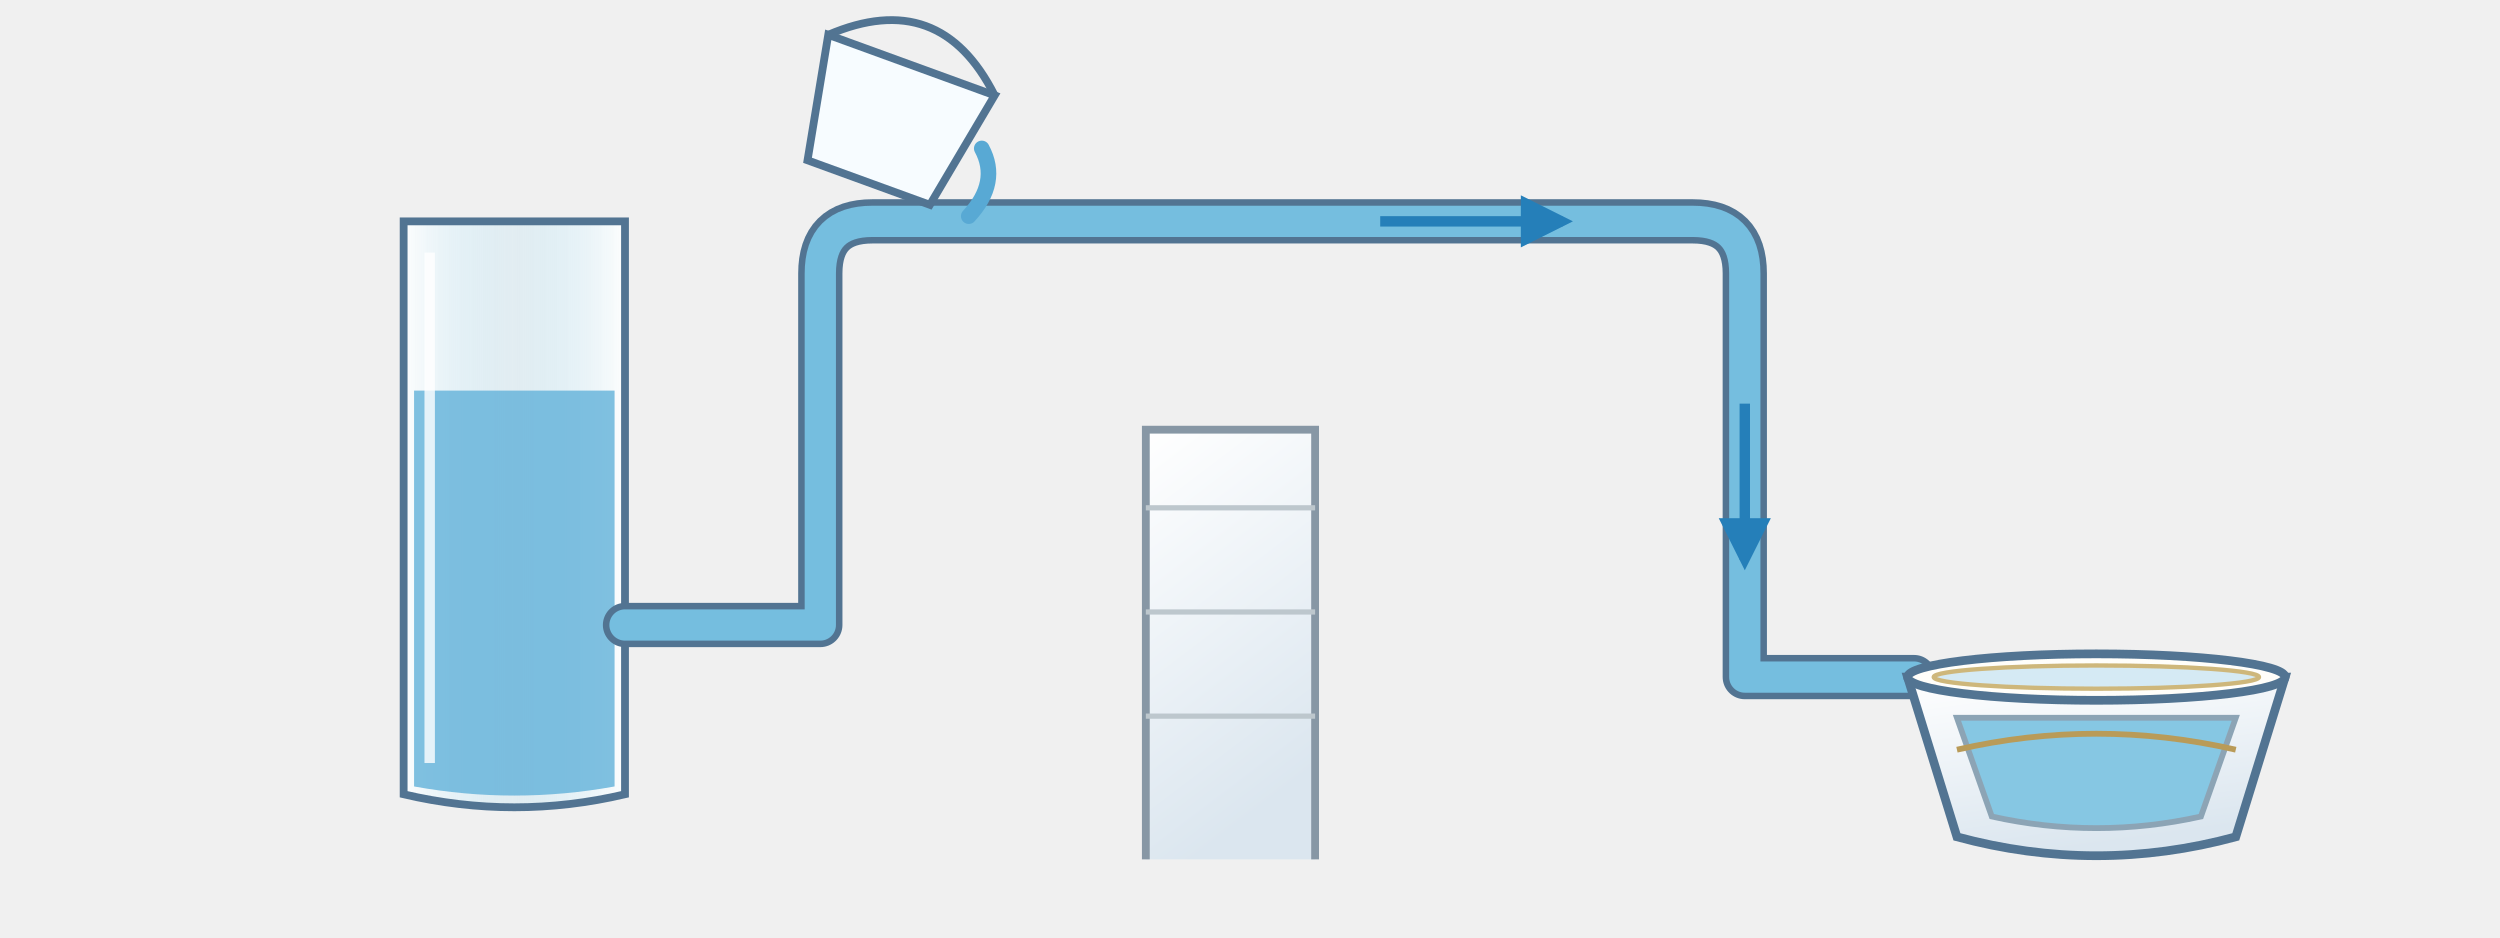
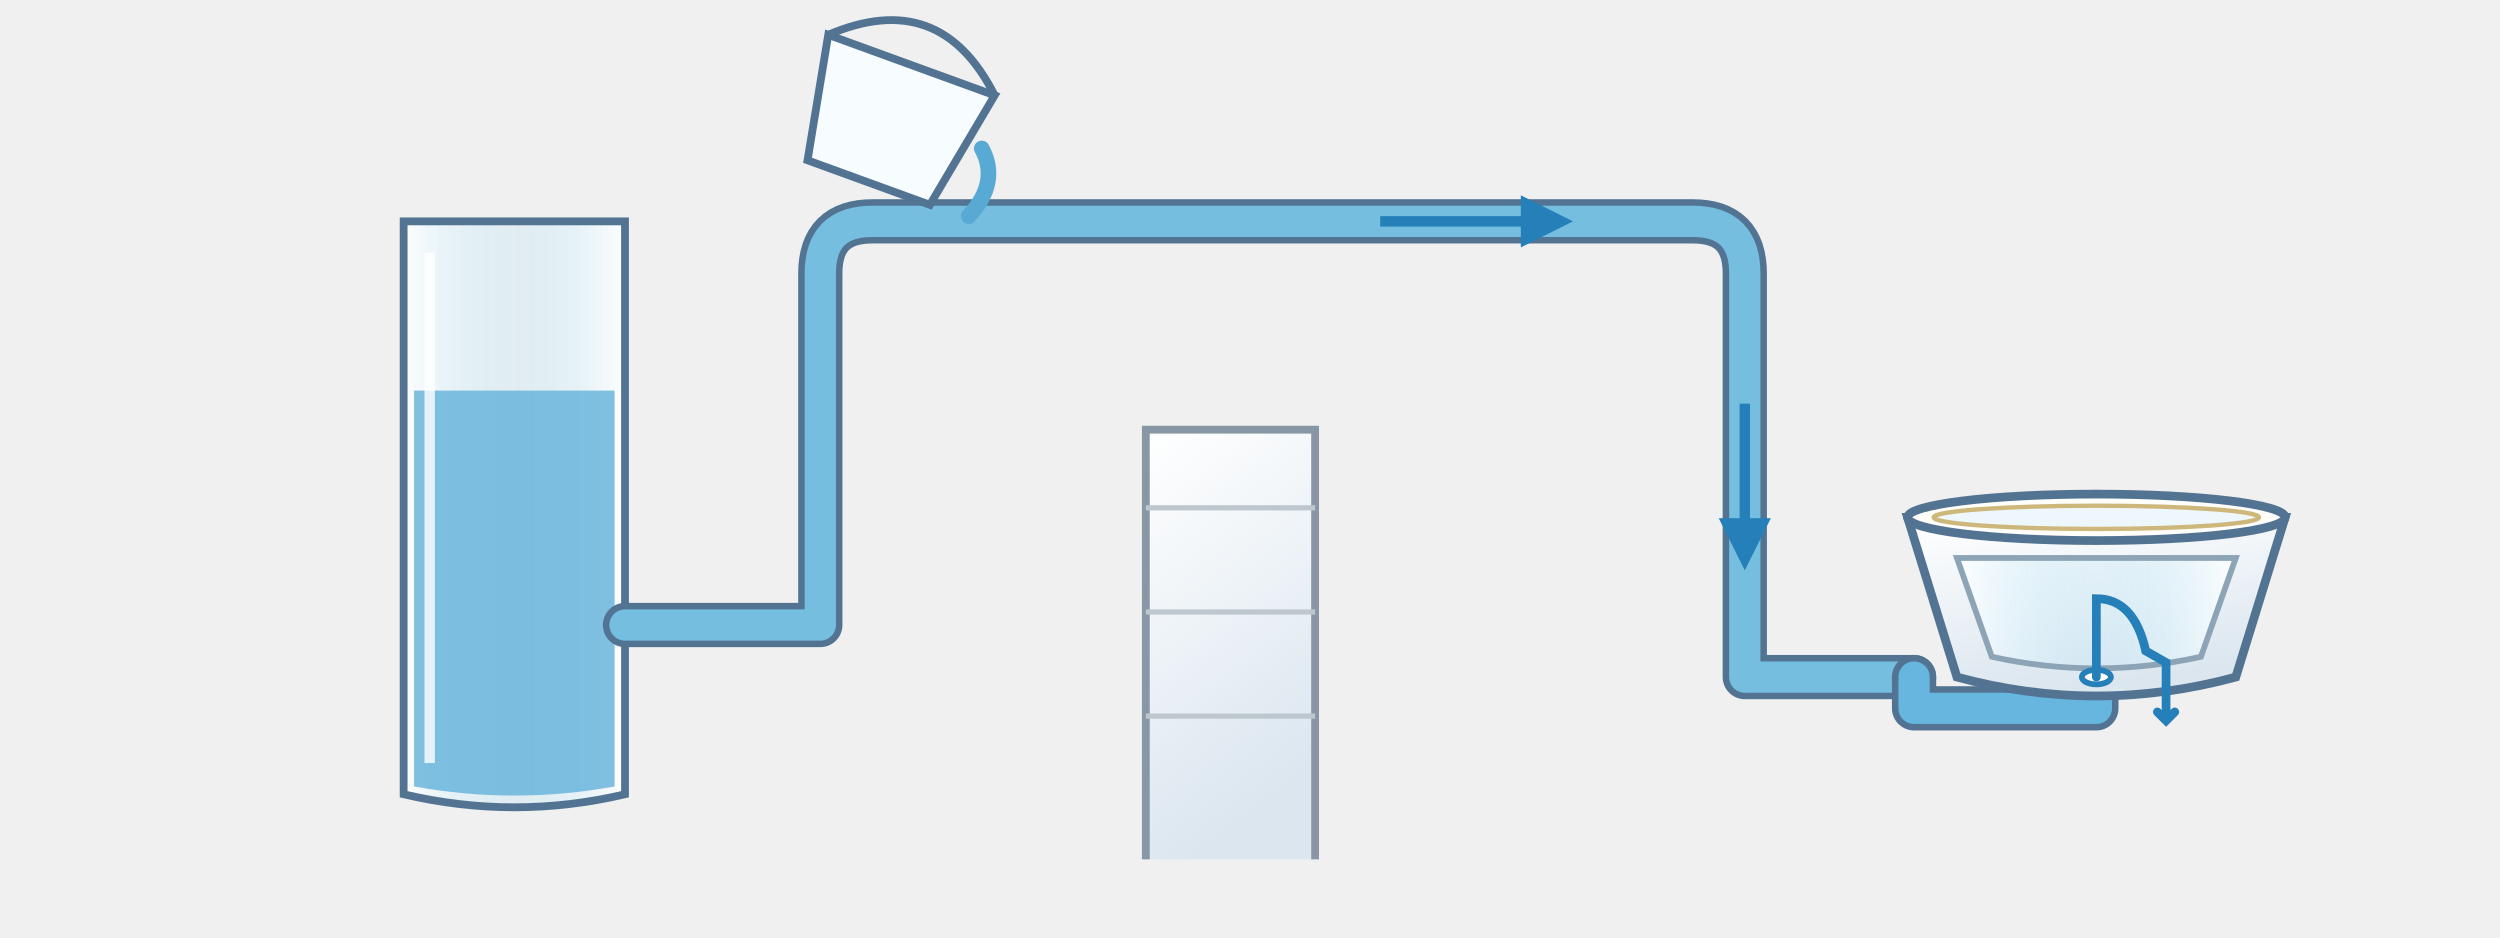
<svg xmlns="http://www.w3.org/2000/svg" width="960" height="360" viewBox="0 0 960 360">
  <defs>
    <linearGradient id="ceramic" x2=".3" y2="1">
      <stop stop-color="#fff" />
      <stop offset="1" stop-color="#dbe6ef" />
    </linearGradient>
    <linearGradient id="glass">
      <stop stop-color="#fff" stop-opacity=".9" />
      <stop offset=".5" stop-color="#b9e4f6" stop-opacity=".25" />
      <stop offset="1" stop-color="#fff" stop-opacity=".9" />
    </linearGradient>
    <marker id="arrow" viewBox="0 0 10 10" refX="8" refY="5" markerWidth="5" markerHeight="5" orient="auto">
      <path d="M0 0 L10 5 0 10Z" fill="#257fb9" />
    </marker>
  </defs>
  <path d="M155 85 H240 V305 Q197.5 315 155 305Z" fill="url(#glass)" stroke="#527492" stroke-width="3" />
  <path d="M159 150 H236 V302 Q197.5 309 159 302Z" fill="#61b1d9" opacity=".8" />
  <path d="M165 97 V293" stroke="#fff" stroke-width="4" opacity=".8" />
  <path d="M440 330 V165 H505 V330" fill="url(#ceramic)" stroke="#8797a5" stroke-width="3" />
  <path d="M440 195 H505 M440 235 H505 M440 275 H505" stroke="#bdc7cd" stroke-width="2" />
  <path d="M240 240 H315 V105 Q315 85 335 85 H650 Q670 85 670 105 V260 H735" fill="none" stroke="#527492" stroke-width="17" stroke-linejoin="round" stroke-linecap="round" />
  <path d="M240 240 H315 V105 Q315 85 335 85 H650 Q670 85 670 105 V260 H735" fill="none" stroke="#75bedf" stroke-width="12" stroke-linejoin="round" stroke-linecap="round" />
-   <g transform="translate(805 260) scale(1.115385)">
+   <path d="M735 260 V272 H805 V260" fill="none" stroke="#527492" stroke-width="17" stroke-linejoin="round" stroke-linecap="round" />
+   <path d="M735 260 V272 H805 V260" fill="none" stroke="#66b6df" stroke-width="12" stroke-linejoin="round" stroke-linecap="round" />
+   <g transform="translate(805 198.6538) scale(1.115385)">
    <path d="M-65 0 H65 L48 55 Q0 68 -48 55Z" fill="url(#ceramic)" stroke="#527492" stroke-width="3" />
-     <path d="M-48 14 H48 L36 48 Q0 56 -36 48Z" fill="#86c7e3" stroke="#8ca4b5" stroke-width="2" />
-     <path d="M-48 25 Q0 14 48 25" fill="none" stroke="#b99b58" stroke-width="2" />
+     <path d="M-48 14 H48 L36 48 Q0 56 -36 48Z" fill="url(#glass)" stroke="#8ca4b5" stroke-width="2" />
    <ellipse cy="0" rx="65" ry="8" fill="#fffefa" stroke="#527492" stroke-width="3" />
-     <ellipse cy="0" rx="56" ry="4" fill="#d5eaf4" stroke="#ceb77b" stroke-width="1.5" />
+     <ellipse cy="0" rx="56" ry="4" fill="#eef7fb" stroke="#ceb77b" stroke-width="1.5" />
+     <ellipse cy="55" rx="5" ry="2.5" fill="#fff" stroke="#257fb9" stroke-width="2" />
+     <path d="M0 55 V28 Q13 28 17 46 L24 50 V70 M21 67 L24 70 L27 67" fill="none" stroke="#257fb9" stroke-width="3" stroke-linecap="round" />
  </g>
  <g transform="translate(350 25) rotate(20)">
    <path d="M-34 0 H34 L25 48 H-25Z" fill="#f7fcff" stroke="#527492" stroke-width="3" />
    <path d="M-34 0 Q0 -32 34 0" fill="none" stroke="#527492" stroke-width="3" />
  </g>
  <path d="M377 57 Q384 70 372 83" fill="none" stroke="#58a9d4" stroke-width="6" stroke-linecap="round" />
  <path d="M530 85 H600" fill="none" stroke="#257fb9" stroke-width="4" marker-end="url(#arrow)" />
  <path d="M670 155 V215" fill="none" stroke="#257fb9" stroke-width="4" marker-end="url(#arrow)" />
</svg>
